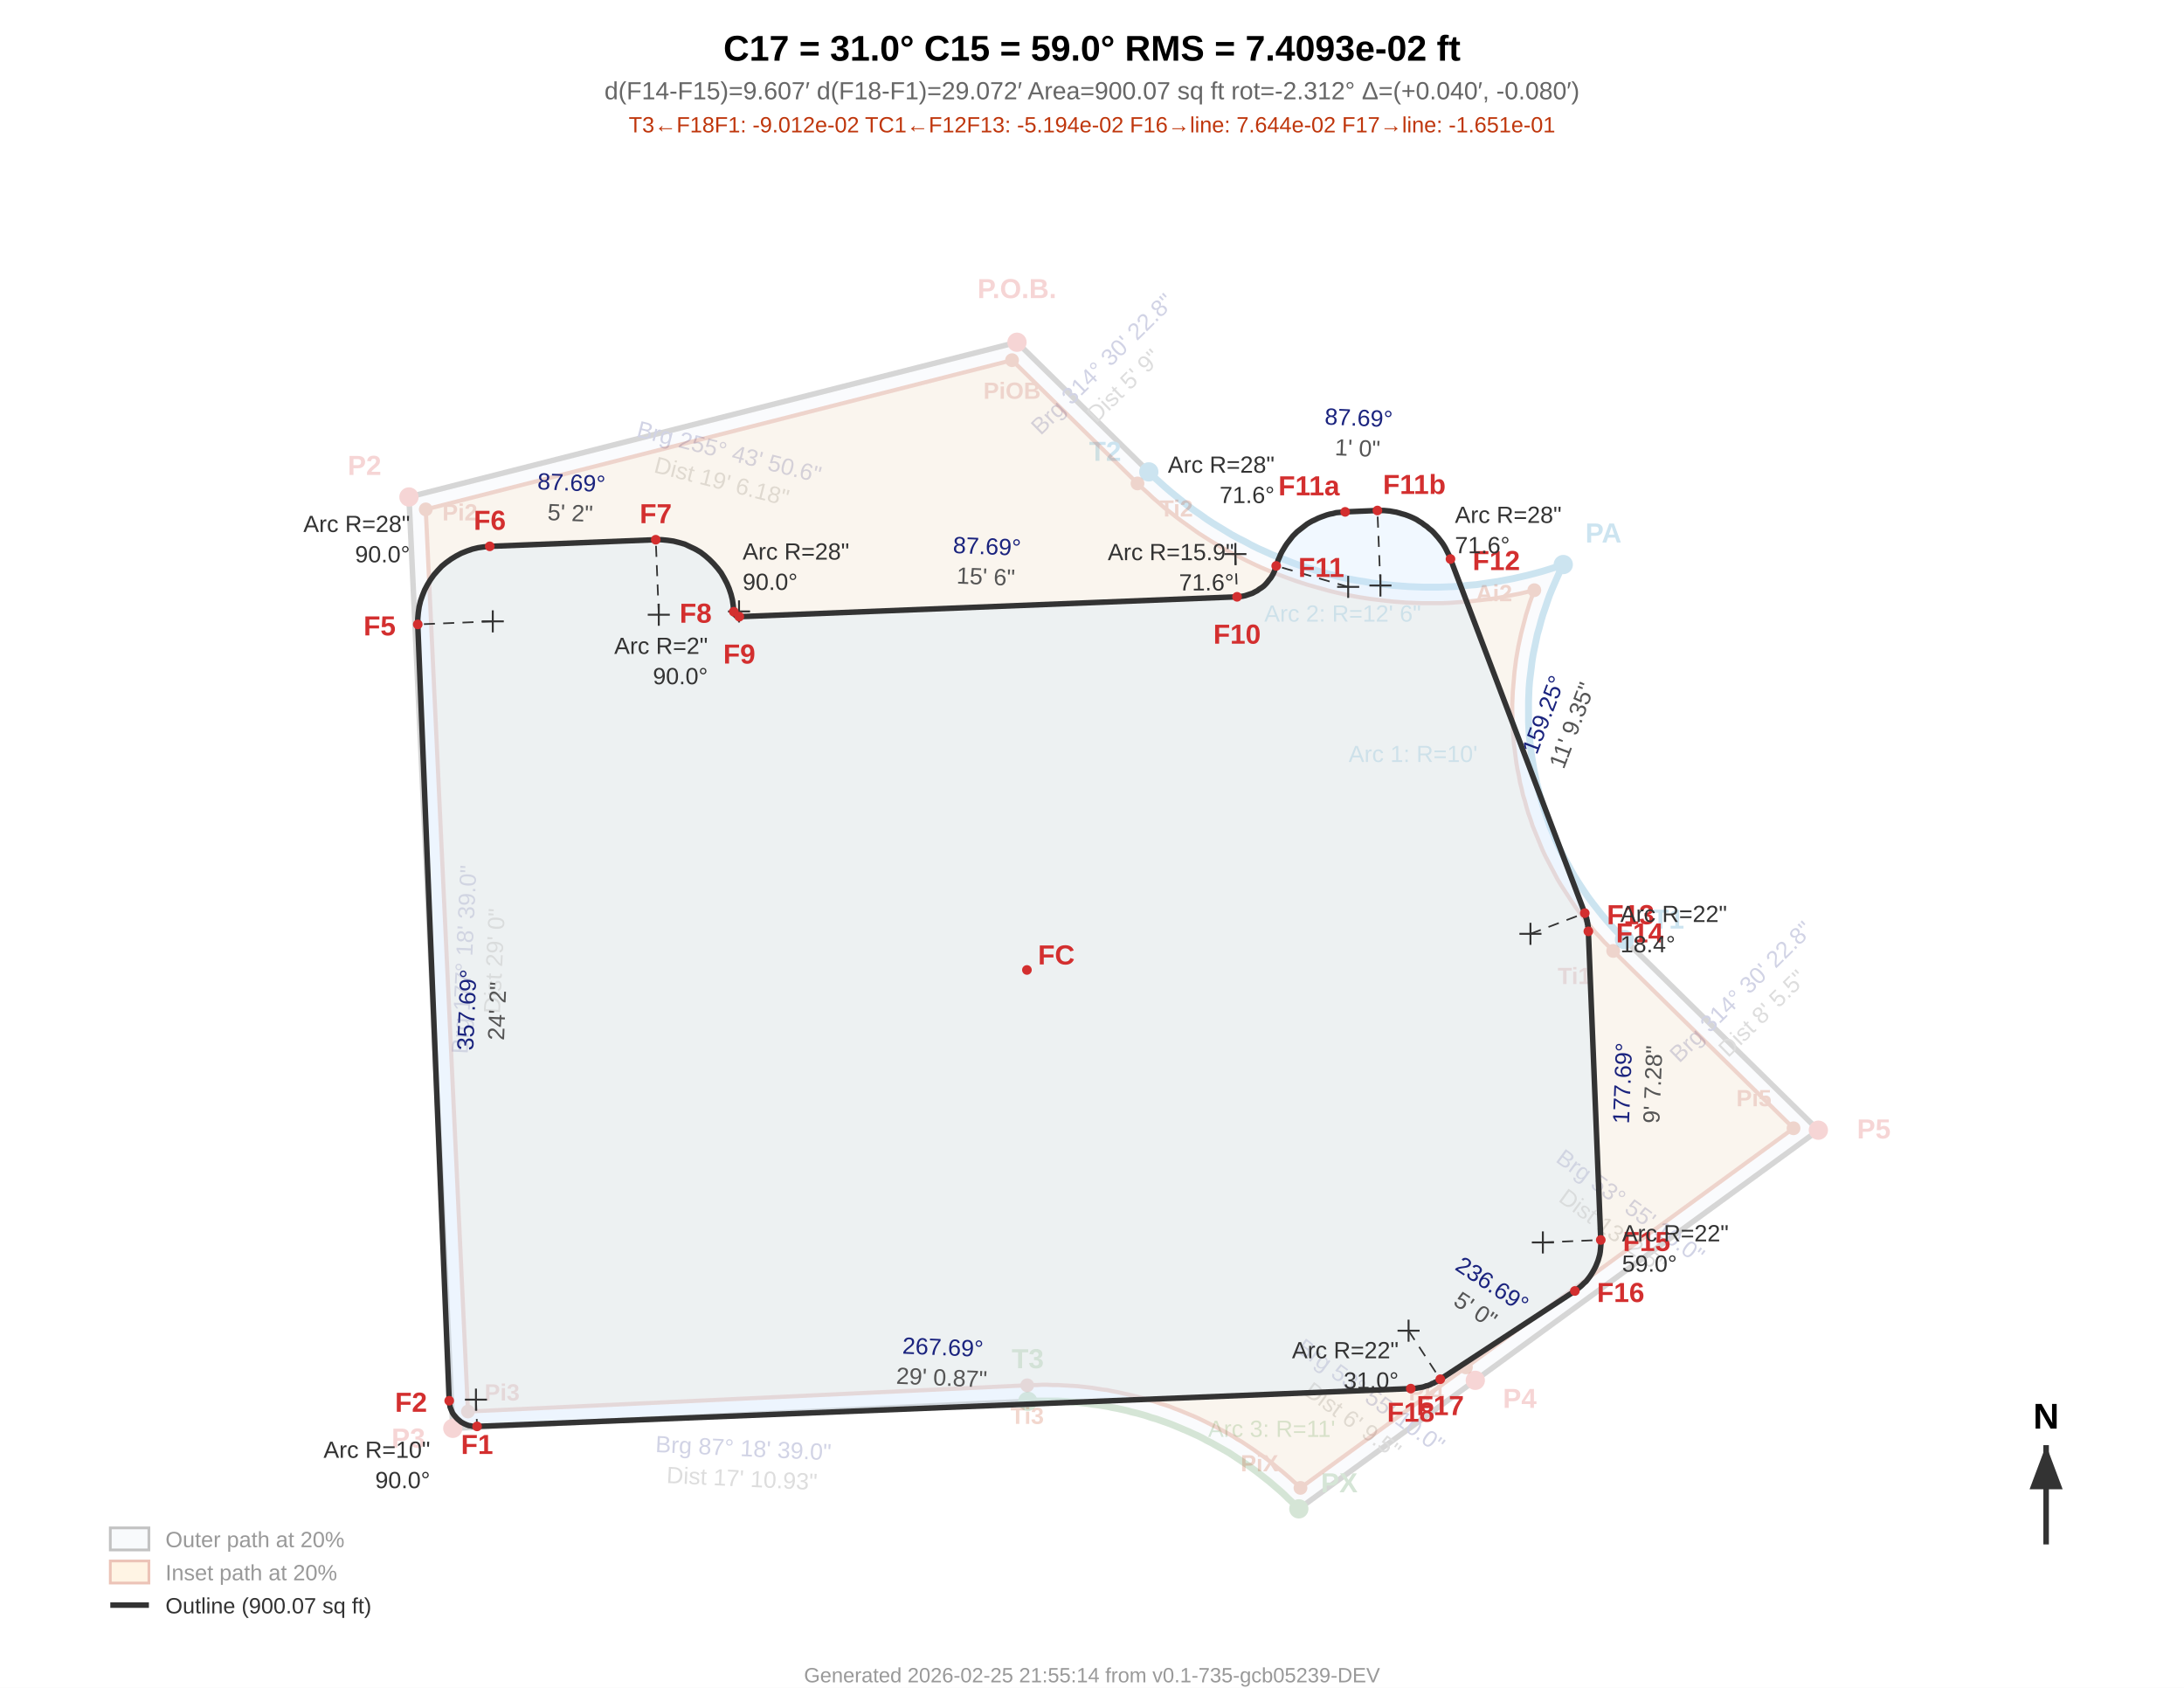
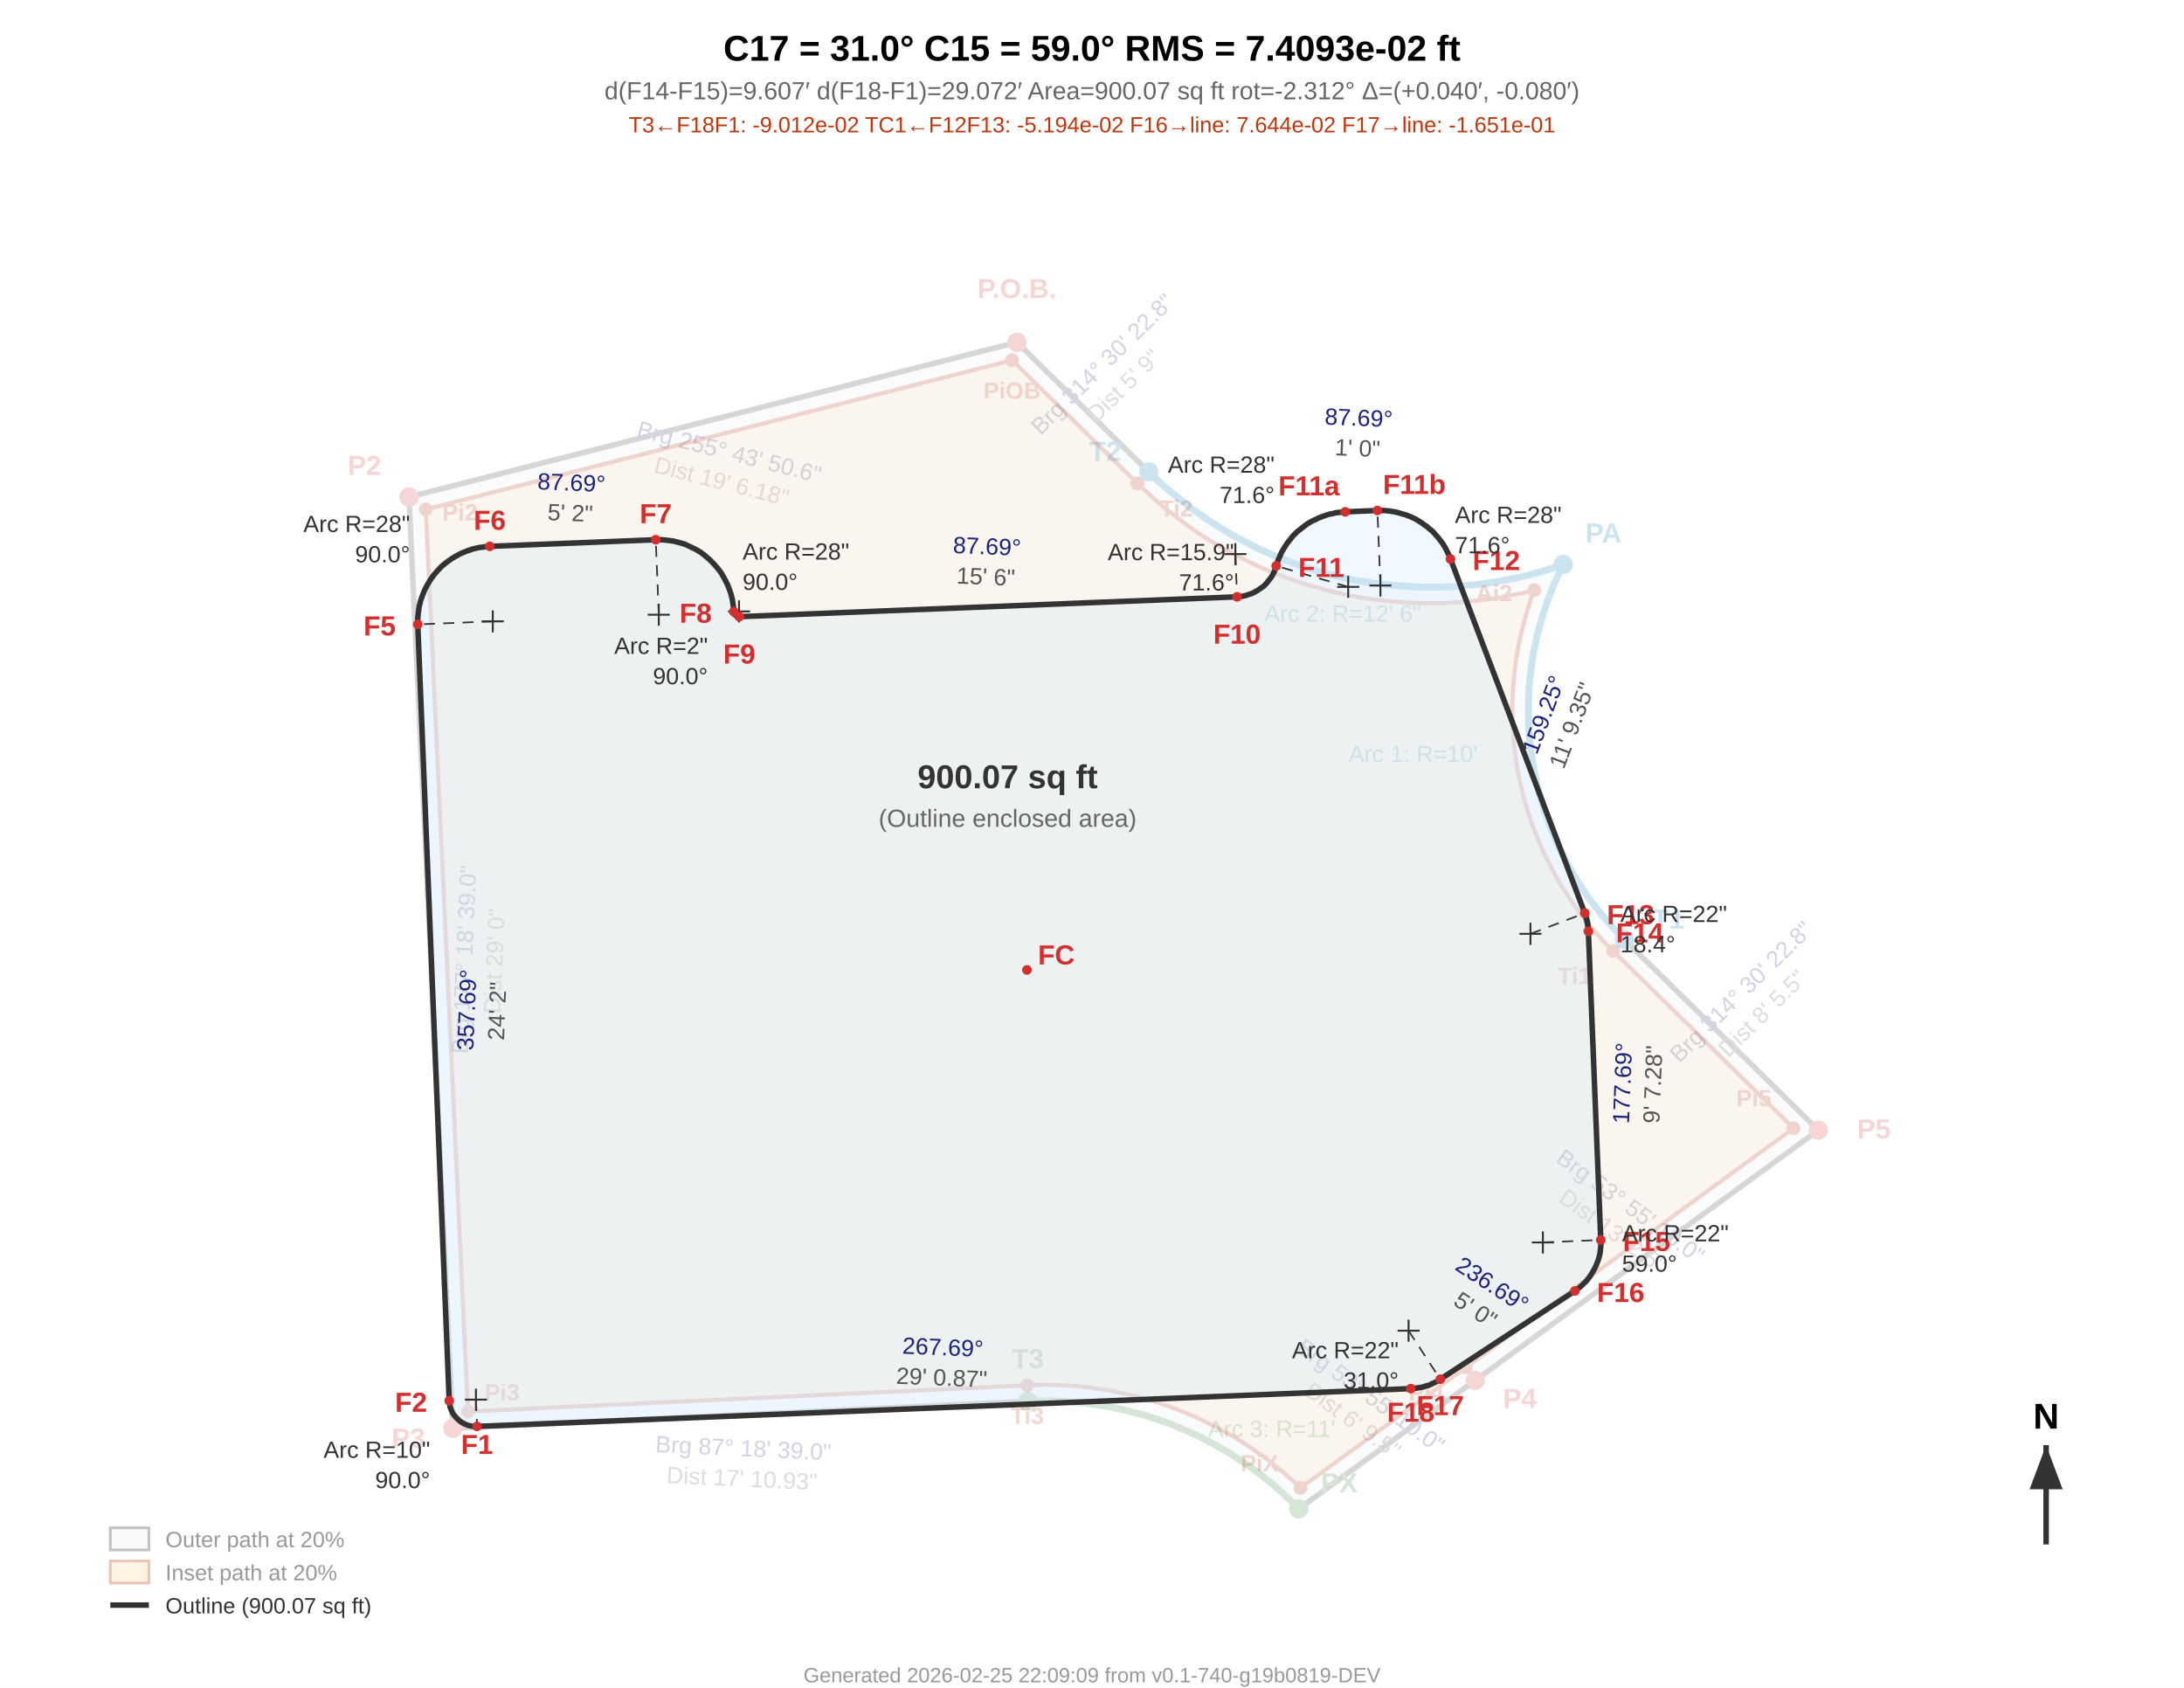
<svg xmlns="http://www.w3.org/2000/svg" width="792" height="612" viewBox="0 0 792 612">
  <rect width="792" height="612" fill="white" />
  <defs>
    <marker id="ah" markerWidth="8" markerHeight="6" refX="8" refY="3" orient="auto">
      <polygon points="0 0, 8 3, 0 6" fill="#333" />
    </marker>
    <clipPath id="page">
      <rect width="792" height="612" />
    </clipPath>
  </defs>
  <text x="396.0" y="22" text-anchor="middle" font-family="Arial" font-size="13" font-weight="bold">C17 = 31.0°   C15 = 59.0°   RMS = 7.4093e-02 ft</text>
  <text x="396.0" y="36" text-anchor="middle" font-family="Arial" font-size="9" fill="#666">d(F14-F15)=9.607′  d(F18-F1)=29.072′  Area=900.07 sq ft  rot=-2.312°  Δ=(+0.040′, -0.080′)</text>
  <text x="396.0" y="48" text-anchor="middle" font-family="Arial" font-size="8" fill="#BF360C">T3←F18F1: -9.012e-02   TC1←F12F13: -5.194e-02   F16→line: 7.644e-02   F17→line: -1.651e-01</text>
  <g opacity="0.2">
    <polygon points="368.8,124.1 148.3,180.2 164.2,517.9 535.0,500.5 659.4,409.8" fill="none" stroke="#bbb" stroke-width="0.8" stroke-dasharray="4,4" />
    <polygon points="368.8,124.1 148.3,180.2 164.2,517.9 372.7,508.1 374.6,508.0 376.4,508.0 378.2,508.0 380.0,508.0 381.8,508.0 383.6,508.0 385.5,508.1 387.3,508.2 389.1,508.4 390.9,508.5 392.7,508.7 394.5,508.9 396.3,509.2 398.1,509.4 399.9,509.7 401.7,510.0 403.5,510.4 405.2,510.7 407.0,511.1 408.8,511.5 410.5,512.0 412.3,512.4 414.1,512.9 415.8,513.4 417.5,514.0 419.3,514.5 421.0,515.1 422.7,515.7 424.4,516.3 426.1,517.0 427.8,517.7 429.4,518.4 431.1,519.1 432.8,519.9 434.4,520.6 436.0,521.4 437.6,522.3 439.2,523.1 440.8,524.0 442.4,524.9 444.0,525.8 445.6,526.7 447.1,527.7 448.6,528.7 450.1,529.7 451.6,530.7 453.1,531.7 454.6,532.8 456.1,533.9 457.5,535.0 458.9,536.1 460.3,537.2 461.7,538.4 463.1,539.6 464.5,540.8 465.8,542.0 467.1,543.3 468.4,544.5 469.7,545.8 471.0,547.1 535.0,500.5 659.4,409.8 589.1,340.7 587.4,338.9 585.7,337.2 584.0,335.3 582.4,333.5 580.8,331.6 579.3,329.7 577.8,327.8 576.3,325.8 574.9,323.8 573.5,321.7 572.2,319.7 570.9,317.6 569.7,315.5 568.5,313.3 567.3,311.2 566.2,309.0 565.1,306.7 564.1,304.5 563.2,302.3 562.2,300.0 561.4,297.7 560.6,295.4 559.8,293.0 559.1,290.7 558.4,288.3 557.8,285.9 557.2,283.6 556.7,281.2 556.2,278.7 555.8,276.3 555.4,273.9 555.1,271.5 554.8,269.0 554.6,266.6 554.4,264.1 554.3,261.7 554.3,259.2 554.3,256.8 554.3,254.3 554.4,251.8 554.5,249.4 554.7,246.9 555.0,244.5 555.3,242.1 555.6,239.6 556.0,237.2 556.5,234.8 557.0,232.4 557.5,230.0 558.2,227.6 558.8,225.3 559.5,222.9 560.3,220.6 561.1,218.2 561.9,215.9 562.8,213.7 563.8,211.4 564.8,209.1 565.8,206.9 566.9,204.7 564.3,205.6 561.8,206.4 559.2,207.2 556.6,207.9 553.9,208.6 551.3,209.2 548.7,209.8 546.0,210.3 543.4,210.8 540.7,211.2 538.0,211.6 535.3,212.0 532.6,212.2 529.9,212.5 527.3,212.7 524.5,212.8 521.8,212.9 519.1,212.9 516.4,212.9 513.7,212.8 511.0,212.7 508.3,212.5 505.6,212.3 502.9,212.0 500.3,211.7 497.6,211.4 494.9,210.9 492.2,210.5 489.6,210.0 486.9,209.4 484.3,208.8 481.7,208.1 479.1,207.4 476.5,206.6 473.9,205.8 471.3,205.0 468.8,204.1 466.3,203.1 463.7,202.1 461.2,201.1 458.8,200.0 456.3,198.9 453.9,197.7 451.5,196.4 449.1,195.2 446.7,193.9 444.4,192.5 442.1,191.1 439.8,189.7 437.5,188.2 435.3,186.6 433.1,185.1 430.9,183.5 428.8,181.8 426.7,180.1 424.6,178.4 422.5,176.6 420.5,174.8 418.5,173.0 416.6,171.1" fill="#e8edf5" stroke="none" />
    <line x1="368.8" y1="124.1" x2="148.3" y2="180.2" stroke="#333" stroke-width="2.0" />
    <line x1="148.3" y1="180.2" x2="164.2" y2="517.9" stroke="#333" stroke-width="2.0" />
    <line x1="164.2" y1="517.9" x2="372.7" y2="508.1" stroke="#333" stroke-width="2.0" />
    <line x1="471.0" y1="547.1" x2="535.0" y2="500.5" stroke="#333" stroke-width="2.0" />
    <line x1="535.0" y1="500.5" x2="659.4" y2="409.8" stroke="#333" stroke-width="2.0" />
    <line x1="659.4" y1="409.8" x2="589.1" y2="340.7" stroke="#333" stroke-width="2.0" />
    <line x1="416.6" y1="171.1" x2="368.8" y2="124.1" stroke="#333" stroke-width="2.0" />
    <polyline points="589.1,340.7 587.4,338.9 585.7,337.2 584.0,335.3 582.4,333.5 580.8,331.6 579.3,329.7 577.8,327.8 576.3,325.8 574.9,323.8 573.5,321.7 572.2,319.7 570.9,317.6 569.7,315.5 568.5,313.3 567.3,311.2 566.2,309.0 565.1,306.7 564.1,304.5 563.2,302.3 562.2,300.0 561.4,297.7 560.6,295.4 559.8,293.0 559.1,290.7 558.4,288.3 557.8,285.9 557.2,283.6 556.7,281.2 556.2,278.7 555.8,276.3 555.4,273.9 555.1,271.5 554.8,269.0 554.6,266.6 554.4,264.1 554.3,261.7 554.3,259.2 554.3,256.8 554.3,254.3 554.4,251.8 554.5,249.4 554.7,246.9 555.0,244.5 555.3,242.1 555.6,239.6 556.0,237.2 556.5,234.8 557.0,232.4 557.5,230.0 558.2,227.6 558.8,225.3 559.5,222.9 560.3,220.6 561.1,218.2 561.9,215.9 562.8,213.7 563.8,211.4 564.8,209.1 565.8,206.9 566.9,204.7" fill="none" stroke="#0077B6" stroke-width="2.5" stroke-linecap="round" />
    <polyline points="566.9,204.7 564.3,205.6 561.8,206.4 559.2,207.2 556.6,207.9 553.9,208.6 551.3,209.2 548.7,209.8 546.0,210.3 543.4,210.8 540.7,211.2 538.0,211.6 535.3,212.0 532.6,212.2 529.9,212.5 527.3,212.7 524.5,212.8 521.8,212.9 519.1,212.9 516.4,212.9 513.7,212.8 511.0,212.7 508.3,212.5 505.6,212.3 502.9,212.0 500.3,211.7 497.6,211.4 494.9,210.9 492.2,210.5 489.6,210.0 486.9,209.4 484.3,208.8 481.7,208.1 479.1,207.4 476.5,206.6 473.9,205.8 471.3,205.0 468.8,204.1 466.3,203.1 463.7,202.1 461.2,201.1 458.8,200.0 456.3,198.9 453.9,197.7 451.5,196.4 449.1,195.2 446.7,193.9 444.4,192.5 442.1,191.1 439.8,189.7 437.5,188.2 435.3,186.6 433.1,185.1 430.9,183.5 428.8,181.8 426.7,180.1 424.6,178.4 422.5,176.6 420.5,174.8 418.5,173.0 416.6,171.1" fill="none" stroke="#0077B6" stroke-width="2.5" stroke-linecap="round" />
    <polyline points="372.7,508.1 374.6,508.0 376.4,508.0 378.2,508.0 380.0,508.0 381.8,508.0 383.6,508.0 385.5,508.1 387.3,508.2 389.1,508.4 390.9,508.5 392.7,508.7 394.5,508.9 396.3,509.2 398.1,509.4 399.9,509.7 401.7,510.0 403.5,510.4 405.2,510.7 407.0,511.1 408.8,511.5 410.5,512.0 412.3,512.4 414.1,512.9 415.8,513.4 417.5,514.0 419.3,514.5 421.0,515.1 422.7,515.7 424.4,516.3 426.1,517.0 427.8,517.7 429.4,518.4 431.1,519.1 432.8,519.9 434.4,520.6 436.0,521.4 437.6,522.3 439.2,523.1 440.8,524.0 442.4,524.9 444.0,525.8 445.6,526.7 447.1,527.7 448.6,528.7 450.1,529.7 451.6,530.7 453.1,531.7 454.6,532.8 456.1,533.9 457.5,535.0 458.9,536.1 460.3,537.2 461.7,538.4 463.1,539.6 464.5,540.8 465.8,542.0 467.1,543.3 468.4,544.5 469.7,545.8 471.0,547.1" fill="none" stroke="#2E7D32" stroke-width="2.5" stroke-linecap="round" />
    <circle cx="368.8" cy="124.1" r="3.5" fill="#d32f2f" />
    <text x="368.8" y="108.1" text-anchor="middle" font-family="Arial" font-size="10" font-weight="bold" fill="#d32f2f">P.O.B.</text>
    <circle cx="148.3" cy="180.2" r="3.5" fill="#d32f2f" />
    <text x="138.3" y="172.2" text-anchor="end" font-family="Arial" font-size="10" font-weight="bold" fill="#d32f2f">P2</text>
    <circle cx="164.2" cy="517.9" r="3.5" fill="#d32f2f" />
    <text x="154.2" y="524.9" text-anchor="end" font-family="Arial" font-size="10" font-weight="bold" fill="#d32f2f">P3</text>
    <circle cx="372.7" cy="508.1" r="3.5" fill="#2E7D32" />
    <text x="372.7" y="496.1" text-anchor="middle" font-family="Arial" font-size="10" font-weight="bold" fill="#2E7D32">T3</text>
    <circle cx="471.0" cy="547.1" r="3.5" fill="#2E7D32" />
    <text x="479.0" y="541.1" text-anchor="start" font-family="Arial" font-size="10" font-weight="bold" fill="#2E7D32">PX</text>
    <circle cx="535.0" cy="500.5" r="3.5" fill="#d32f2f" />
    <text x="545.0" y="510.5" text-anchor="start" font-family="Arial" font-size="10" font-weight="bold" fill="#d32f2f">P4</text>
    <circle cx="659.4" cy="409.8" r="3.5" fill="#d32f2f" />
    <text x="673.4" y="412.8" text-anchor="start" font-family="Arial" font-size="10" font-weight="bold" fill="#d32f2f">P5</text>
    <circle cx="589.1" cy="340.7" r="3.5" fill="#0077B6" />
    <text x="599.1" y="336.7" text-anchor="start" font-family="Arial" font-size="10" font-weight="bold" fill="#0077B6">T1</text>
    <circle cx="566.9" cy="204.7" r="3.5" fill="#0077B6" />
    <text x="574.9" y="196.7" text-anchor="start" font-family="Arial" font-size="10" font-weight="bold" fill="#0077B6">PA</text>
    <circle cx="416.6" cy="171.1" r="3.5" fill="#0077B6" />
    <text x="406.6" y="167.1" text-anchor="end" font-family="Arial" font-size="10" font-weight="bold" fill="#0077B6">T2</text>
    <g transform="translate(263.0,169.6) rotate(14.3)">
      <text x="0" y="-3" text-anchor="middle" font-family="Arial" font-size="8.5" fill="#1a237e">Brg 255° 43' 50.6"</text>
      <text x="0" y="8" text-anchor="middle" font-family="Arial" font-size="8.5" fill="#555">Dist 19' 6.18"</text>
    </g>
    <g transform="translate(174.2,348.2) rotate(-87.3)">
      <text x="0" y="-3" text-anchor="middle" font-family="Arial" font-size="8.5" fill="#1a237e">Brg 177° 18' 39.0"</text>
      <text x="0" y="8" text-anchor="middle" font-family="Arial" font-size="8.5" fill="#555">Dist 29' 0"</text>
    </g>
    <g transform="translate(269.3,531.0) rotate(2.7)">
      <text x="0" y="-3" text-anchor="middle" font-family="Arial" font-size="8.5" fill="#1a237e">Brg 87° 18' 39.0"</text>
      <text x="0" y="8" text-anchor="middle" font-family="Arial" font-size="8.5" fill="#555">Dist 17' 10.93"</text>
    </g>
    <g transform="translate(493.6,510.9) rotate(36.1)">
      <text x="0" y="-3" text-anchor="middle" font-family="Arial" font-size="8.5" fill="#1a237e">Brg 53° 55' 10.0"</text>
      <text x="0" y="8" text-anchor="middle" font-family="Arial" font-size="8.5" fill="#555">Dist 6' 9.5"</text>
    </g>
    <g transform="translate(587.8,442.2) rotate(36.1)">
      <text x="0" y="-3" text-anchor="middle" font-family="Arial" font-size="8.5" fill="#1a237e">Brg 53° 55' 10.0"</text>
      <text x="0" y="8" text-anchor="middle" font-family="Arial" font-size="8.5" fill="#555">Dist 13' 2.5"</text>
    </g>
    <g transform="translate(635.5,363.8) rotate(-44.5)">
      <text x="0" y="-3" text-anchor="middle" font-family="Arial" font-size="8.5" fill="#1a237e">Brg 314° 30' 22.8"</text>
      <text x="0" y="8" text-anchor="middle" font-family="Arial" font-size="8.5" fill="#555">Dist 8' 5.5"</text>
    </g>
    <g transform="translate(403.9,136.2) rotate(-44.5)">
      <text x="0" y="-3" text-anchor="middle" font-family="Arial" font-size="8.5" fill="#1a237e">Brg 314° 30' 22.8"</text>
      <text x="0" y="8" text-anchor="middle" font-family="Arial" font-size="8.5" fill="#555">Dist 5' 9"</text>
    </g>
    <text x="535.8" y="276.3" text-anchor="end" font-family="Arial" font-size="8.5" fill="#0077B6">Arc 1: R=10'</text>
    <text x="486.9" y="225.4" text-anchor="middle" font-family="Arial" font-size="8.5" fill="#0077B6">Arc 2: R=12' 6"</text>
    <text x="438.1" y="521.0" text-anchor="start" font-family="Arial" font-size="8.5" fill="#2E7D32">Arc 3: R=11'</text>
  </g>
  <g opacity="0.2">
    <polygon points="367.0,130.6 154.4,184.7 169.7,511.8 372.5,502.3 374.3,502.2 376.1,502.2 377.9,502.1 379.7,502.1 381.5,502.2 383.4,502.2 385.2,502.3 387.0,502.4 388.8,502.5 390.6,502.6 392.4,502.8 394.2,503.0 396.0,503.2 397.8,503.5 399.6,503.8 401.4,504.0 403.2,504.4 404.9,504.7 406.7,505.1 408.5,505.5 410.3,505.9 412.0,506.3 413.8,506.8 415.5,507.3 417.3,507.8 419.0,508.3 420.7,508.9 422.4,509.4 424.2,510.0 425.9,510.7 427.5,511.3 429.2,512.0 430.9,512.7 432.6,513.4 434.2,514.1 435.9,514.9 437.5,515.7 439.1,516.5 440.8,517.3 442.4,518.2 443.9,519.0 445.5,519.9 447.1,520.8 448.6,521.8 450.2,522.7 451.7,523.7 453.2,524.7 454.7,525.7 456.2,526.8 457.7,527.8 459.2,528.9 460.6,530.0 462.0,531.1 463.4,532.3 464.8,533.4 466.2,534.6 467.6,535.8 468.9,537.0 470.3,538.2 471.6,539.5 531.6,495.8 650.4,409.1 585.0,344.8 583.4,343.2 581.7,341.5 580.1,339.7 578.5,338.0 577.0,336.2 575.5,334.3 574.0,332.5 572.6,330.6 571.2,328.7 569.9,326.8 568.6,324.8 567.3,322.8 566.0,320.8 564.8,318.8 563.7,316.7 562.6,314.6 561.5,312.5 560.4,310.4 559.4,308.3 558.5,306.1 557.6,303.9 556.7,301.7 555.8,299.5 555.1,297.3 554.3,295.1 553.6,292.8 553.0,290.5 552.3,288.3 551.8,286.0 551.2,283.7 550.8,281.3 550.3,279.0 549.9,276.7 549.6,274.4 549.3,272.0 549.0,269.7 548.8,267.3 548.6,265.0 548.5,262.6 548.5,260.2 548.4,257.9 548.4,255.5 548.5,253.2 548.6,250.8 548.8,248.4 549.0,246.1 549.2,243.7 549.5,241.4 549.8,239.0 550.2,236.7 550.6,234.4 551.1,232.1 551.6,229.8 552.2,227.5 552.8,225.2 553.4,222.9 554.1,220.7 554.8,218.4 555.6,216.2 556.4,214.0 553.9,214.6 551.4,215.2 548.8,215.7 546.3,216.2 543.7,216.7 541.2,217.1 538.6,217.4 536.0,217.7 533.4,218.0 530.9,218.2 528.3,218.4 525.7,218.6 523.1,218.7 520.5,218.7 517.9,218.7 515.3,218.7 512.7,218.6 510.1,218.5 507.5,218.3 504.9,218.1 502.3,217.8 499.8,217.5 497.2,217.2 494.6,216.8 492.1,216.4 489.5,215.9 487.0,215.4 484.4,214.8 481.9,214.2 479.4,213.5 476.9,212.8 474.4,212.1 471.9,211.3 469.5,210.5 467.0,209.6 464.6,208.7 462.2,207.8 459.8,206.8 457.4,205.8 455.0,204.7 452.7,203.6 450.3,202.4 448.0,201.2 445.7,200.0 443.5,198.7 441.2,197.4 439.0,196.1 436.8,194.7 434.6,193.3 432.5,191.8 430.4,190.3 428.3,188.8 426.2,187.2 424.2,185.6 422.1,184.0 420.2,182.3 418.2,180.6 416.3,178.8 414.4,177.1 412.5,175.3" fill="rgba(255,152,0,0.3)" stroke="none" />
    <line x1="367.0" y1="130.6" x2="154.4" y2="184.7" stroke="#BF360C" stroke-width="1.5" />
    <line x1="154.4" y1="184.7" x2="169.7" y2="511.8" stroke="#BF360C" stroke-width="1.5" />
    <line x1="169.7" y1="511.8" x2="372.5" y2="502.3" stroke="#BF360C" stroke-width="1.5" />
    <line x1="471.6" y1="539.5" x2="531.6" y2="495.8" stroke="#BF360C" stroke-width="1.5" />
    <line x1="531.6" y1="495.8" x2="650.4" y2="409.1" stroke="#BF360C" stroke-width="1.5" />
    <line x1="650.4" y1="409.1" x2="585.0" y2="344.8" stroke="#BF360C" stroke-width="1.5" />
    <line x1="412.5" y1="175.3" x2="367.0" y2="130.6" stroke="#BF360C" stroke-width="1.5" />
    <polyline points="585.0,344.8 583.4,343.2 581.7,341.5 580.1,339.7 578.5,338.0 577.0,336.2 575.5,334.3 574.0,332.5 572.6,330.6 571.2,328.7 569.9,326.8 568.6,324.8 567.3,322.8 566.0,320.8 564.8,318.8 563.7,316.7 562.6,314.6 561.5,312.5 560.4,310.4 559.4,308.3 558.5,306.1 557.6,303.9 556.7,301.7 555.8,299.5 555.1,297.3 554.3,295.1 553.6,292.8 553.0,290.5 552.3,288.3 551.8,286.0 551.2,283.7 550.8,281.3 550.3,279.0 549.9,276.7 549.6,274.4 549.3,272.0 549.0,269.7 548.8,267.3 548.6,265.0 548.5,262.6 548.5,260.2 548.4,257.9 548.4,255.5 548.5,253.2 548.6,250.8 548.8,248.4 549.0,246.1 549.2,243.7 549.5,241.4 549.8,239.0 550.2,236.7 550.6,234.4 551.1,232.1 551.6,229.8 552.2,227.5 552.8,225.2 553.4,222.9 554.1,220.7 554.8,218.4 555.6,216.2 556.4,214.0" fill="none" stroke="#BF360C" stroke-width="1.5" stroke-linecap="round" />
    <polyline points="556.4,214.0 553.9,214.6 551.4,215.2 548.8,215.7 546.3,216.2 543.7,216.7 541.2,217.1 538.6,217.4 536.0,217.7 533.4,218.0 530.9,218.2 528.3,218.4 525.7,218.6 523.1,218.7 520.5,218.7 517.9,218.7 515.3,218.7 512.7,218.6 510.1,218.5 507.5,218.3 504.9,218.1 502.3,217.8 499.8,217.5 497.2,217.2 494.6,216.8 492.1,216.4 489.5,215.9 487.0,215.4 484.4,214.8 481.9,214.2 479.4,213.5 476.9,212.8 474.4,212.1 471.9,211.3 469.5,210.5 467.0,209.6 464.6,208.7 462.2,207.8 459.8,206.8 457.4,205.8 455.0,204.7 452.7,203.6 450.3,202.4 448.0,201.2 445.7,200.0 443.5,198.7 441.2,197.4 439.0,196.1 436.8,194.7 434.6,193.3 432.5,191.8 430.4,190.3 428.3,188.8 426.2,187.2 424.2,185.6 422.1,184.0 420.2,182.3 418.2,180.6 416.3,178.8 414.4,177.1 412.5,175.3" fill="none" stroke="#BF360C" stroke-width="1.5" stroke-linecap="round" />
    <polyline points="372.5,502.3 374.3,502.2 376.1,502.2 377.9,502.1 379.7,502.1 381.5,502.2 383.4,502.2 385.2,502.3 387.0,502.4 388.8,502.5 390.6,502.6 392.4,502.8 394.2,503.0 396.0,503.2 397.8,503.5 399.6,503.8 401.4,504.0 403.2,504.4 404.9,504.7 406.7,505.1 408.5,505.5 410.3,505.9 412.0,506.3 413.8,506.8 415.5,507.3 417.3,507.8 419.0,508.3 420.7,508.9 422.4,509.4 424.2,510.0 425.9,510.7 427.5,511.3 429.2,512.0 430.9,512.7 432.6,513.4 434.2,514.1 435.9,514.9 437.5,515.7 439.1,516.5 440.8,517.3 442.4,518.2 443.9,519.0 445.5,519.9 447.1,520.8 448.6,521.8 450.2,522.7 451.7,523.7 453.2,524.7 454.7,525.7 456.2,526.8 457.7,527.8 459.2,528.9 460.6,530.0 462.0,531.1 463.4,532.3 464.8,533.4 466.2,534.6 467.6,535.8 468.9,537.0 470.3,538.2 471.6,539.5" fill="none" stroke="#BF360C" stroke-width="1.5" stroke-linecap="round" />
    <circle cx="367.0" cy="130.6" r="2.5" fill="#BF360C" />
    <text x="367.0" y="144.6" text-anchor="middle" font-family="Arial" font-size="8.5" font-weight="bold" fill="#BF360C">PiOB</text>
    <circle cx="154.4" cy="184.7" r="2.5" fill="#BF360C" />
    <text x="160.4" y="188.7" text-anchor="start" font-family="Arial" font-size="8.5" font-weight="bold" fill="#BF360C">Pi2</text>
    <circle cx="169.7" cy="511.8" r="2.5" fill="#BF360C" />
    <text x="175.7" y="507.8" text-anchor="start" font-family="Arial" font-size="8.5" font-weight="bold" fill="#BF360C">Pi3</text>
    <circle cx="372.5" cy="502.3" r="2.5" fill="#BF360C" />
    <text x="372.5" y="516.3" text-anchor="middle" font-family="Arial" font-size="8.5" font-weight="bold" fill="#BF360C">Ti3</text>
    <circle cx="471.6" cy="539.5" r="2.5" fill="#BF360C" />
    <text x="463.6" y="533.5" text-anchor="end" font-family="Arial" font-size="8.5" font-weight="bold" fill="#BF360C">PiX</text>
    <circle cx="531.6" cy="495.8" r="2.5" fill="#BF360C" />
    <text x="523.6" y="507.8" text-anchor="end" font-family="Arial" font-size="8.5" font-weight="bold" fill="#BF360C">Pi4</text>
    <circle cx="650.4" cy="409.1" r="2.5" fill="#BF360C" />
    <text x="642.4" y="401.1" text-anchor="end" font-family="Arial" font-size="8.5" font-weight="bold" fill="#BF360C">Pi5</text>
    <circle cx="585.0" cy="344.8" r="2.5" fill="#BF360C" />
    <text x="577.0" y="356.8" text-anchor="end" font-family="Arial" font-size="8.5" font-weight="bold" fill="#BF360C">Ti1</text>
    <circle cx="556.4" cy="214.0" r="2.5" fill="#BF360C" />
    <text x="548.4" y="218.0" text-anchor="end" font-family="Arial" font-size="8.5" font-weight="bold" fill="#BF360C">Ai2</text>
    <circle cx="412.5" cy="175.3" r="2.5" fill="#BF360C" />
    <text x="420.5" y="187.3" text-anchor="start" font-family="Arial" font-size="8.5" font-weight="bold" fill="#BF360C">Ti2</text>
  </g>
  <polygon points="173.0,517.2 172.2,517.2 171.5,517.2 170.7,517.0 170.0,516.9 169.2,516.6 168.5,516.3 167.9,516.0 167.2,515.6 166.6,515.1 166.0,514.6 165.5,514.1 165.0,513.5 164.5,512.9 164.1,512.3 163.8,511.6 163.5,510.9 163.2,510.1 163.1,509.4 162.9,508.7 162.9,507.9 151.5,226.4 151.5,224.3 151.7,222.1 152.0,220.0 152.5,217.9 153.2,215.9 154.0,213.9 155.0,212.0 156.1,210.2 157.3,208.5 158.7,206.9 160.2,205.3 161.8,204.0 163.6,202.7 165.4,201.6 167.3,200.6 169.3,199.8 171.3,199.1 173.4,198.6 175.5,198.3 177.6,198.1 237.8,195.7 239.9,195.7 242.0,195.9 244.2,196.2 246.2,196.7 248.3,197.3 250.2,198.2 252.1,199.1 254.0,200.2 255.7,201.5 257.3,202.9 258.8,204.4 260.2,206.0 261.5,207.7 262.6,209.6 263.6,211.5 264.4,213.4 265.1,215.5 265.6,217.5 265.9,219.6 266.1,221.8 266.1,221.9 266.1,222.1 266.1,222.2 266.2,222.4 266.2,222.5 266.3,222.6 266.4,222.8 266.5,222.9 266.6,223.0 266.7,223.1 266.8,223.2 266.9,223.3 267.1,223.4 267.2,223.5 267.3,223.5 267.5,223.6 267.6,223.6 267.8,223.6 267.9,223.6 268.1,223.6 448.6,216.4 449.6,216.3 450.5,216.2 451.5,216.0 452.4,215.7 453.3,215.4 454.2,215.1 455.1,214.6 455.9,214.2 456.7,213.6 457.5,213.1 458.3,212.5 459.0,211.8 459.6,211.1 460.2,210.3 460.8,209.6 461.3,208.8 461.8,207.9 462.2,207.0 462.5,206.1 462.8,205.2 463.2,204.1 463.5,203.1 464.0,202.0 464.4,201.0 464.9,200.0 465.5,199.0 466.1,198.0 466.7,197.1 467.4,196.2 468.1,195.3 468.8,194.4 469.6,193.6 470.4,192.8 471.3,192.1 472.2,191.4 473.1,190.7 474.0,190.0 475.0,189.4 475.9,188.9 477.0,188.4 478.0,187.9 479.0,187.5 480.1,187.1 481.2,186.7 482.3,186.4 483.4,186.2 484.5,185.9 485.6,185.8 486.7,185.7 487.8,185.6 499.5,185.1 500.6,185.1 501.8,185.1 502.9,185.2 504.0,185.3 505.1,185.5 506.3,185.7 507.4,186.0 508.4,186.3 509.5,186.6 510.6,187.0 511.6,187.4 512.7,187.9 513.7,188.4 514.6,189.0 515.6,189.6 516.5,190.3 517.4,190.9 518.3,191.7 519.2,192.4 520.0,193.2 520.7,194.0 521.5,194.9 522.2,195.8 522.9,196.7 523.5,197.6 524.1,198.6 524.6,199.6 525.1,200.6 525.6,201.6 526.0,202.7 574.7,331.1 574.7,331.2 574.8,331.3 574.8,331.4 574.8,331.5 574.9,331.6 574.9,331.7 574.9,331.8 575.0,331.9 575.0,332.0 575.0,332.2 575.1,332.3 575.1,332.4 575.1,332.5 575.2,332.6 575.2,332.7 575.2,332.8 575.3,332.9 575.3,333.0 575.3,333.1 575.4,333.2 575.4,333.4 575.4,333.5 575.4,333.6 575.5,333.7 575.5,333.8 575.5,333.9 575.5,334.0 575.6,334.1 575.6,334.2 575.6,334.3 575.6,334.5 575.7,334.6 575.7,334.7 575.7,334.8 575.7,334.9 575.7,335.0 575.8,335.1 575.8,335.2 575.8,335.3 575.8,335.5 575.8,335.6 575.8,335.7 575.9,335.8 575.9,335.9 575.9,336.0 575.9,336.1 575.9,336.2 575.9,336.4 575.9,336.5 576.0,336.6 576.0,336.7 576.0,336.8 576.0,336.9 576.0,337.0 576.0,337.1 576.0,337.3 576.0,337.4 576.0,337.5 576.0,337.6 576.0,337.7 580.5,449.6 580.6,450.7 580.5,451.8 580.4,452.9 580.3,453.9 580.1,455.0 579.8,456.1 579.5,457.1 579.1,458.1 578.7,459.1 578.2,460.1 577.7,461.0 577.1,462.0 576.5,462.9 575.9,463.7 575.2,464.6 574.4,465.3 573.6,466.1 572.8,466.8 571.9,467.5 571.1,468.1 522.3,500.1 521.9,500.4 521.4,500.7 520.9,501.0 520.4,501.2 519.9,501.5 519.3,501.7 518.8,502.0 518.3,502.2 517.8,502.4 517.2,502.5 516.7,502.7 516.1,502.9 515.6,503.0 515.0,503.1 514.4,503.2 513.9,503.3 513.3,503.4 512.8,503.5 512.2,503.5 511.6,503.5" fill="rgba(200,230,255,0.25)" stroke="none" />
  <line x1="162.9" y1="507.9" x2="151.5" y2="226.4" stroke="#333" stroke-width="2.0" />
  <line x1="177.6" y1="198.1" x2="237.8" y2="195.7" stroke="#333" stroke-width="2.0" />
  <line x1="268.1" y1="223.6" x2="448.6" y2="216.4" stroke="#333" stroke-width="2.0" />
  <line x1="487.8" y1="185.6" x2="499.5" y2="185.1" stroke="#333" stroke-width="2.0" />
  <line x1="526.0" y1="202.7" x2="574.7" y2="331.1" stroke="#333" stroke-width="2.0" />
  <line x1="576.0" y1="337.7" x2="580.5" y2="449.6" stroke="#333" stroke-width="2.0" />
  <line x1="571.1" y1="468.1" x2="522.3" y2="500.1" stroke="#333" stroke-width="2.0" />
  <line x1="511.6" y1="503.5" x2="173.0" y2="517.2" stroke="#333" stroke-width="2.0" />
  <polyline points="173.0,517.2 172.2,517.2 171.5,517.2 170.7,517.0 170.0,516.9 169.2,516.6 168.5,516.3 167.9,516.0 167.2,515.6 166.6,515.1 166.0,514.6 165.5,514.1 165.0,513.5 164.5,512.9 164.1,512.3 163.8,511.6 163.5,510.9 163.2,510.1 163.1,509.4 162.9,508.7 162.9,507.9" fill="none" stroke="#333" stroke-width="2.0" stroke-linecap="round" />
  <polyline points="151.5,226.4 151.5,224.3 151.7,222.1 152.0,220.0 152.5,217.9 153.2,215.9 154.0,213.9 155.0,212.0 156.1,210.2 157.3,208.5 158.7,206.9 160.2,205.3 161.8,204.0 163.6,202.7 165.4,201.6 167.3,200.6 169.3,199.8 171.3,199.1 173.4,198.6 175.5,198.3 177.6,198.1" fill="none" stroke="#333" stroke-width="2.0" stroke-linecap="round" />
  <polyline points="237.8,195.7 239.9,195.7 242.0,195.9 244.2,196.2 246.2,196.7 248.3,197.3 250.2,198.2 252.1,199.1 254.0,200.2 255.7,201.5 257.3,202.9 258.8,204.4 260.2,206.0 261.5,207.7 262.6,209.6 263.6,211.5 264.4,213.4 265.1,215.5 265.6,217.5 265.9,219.6 266.1,221.8" fill="none" stroke="#333" stroke-width="2.0" stroke-linecap="round" />
  <polyline points="266.1,221.8 266.1,221.9 266.1,222.1 266.1,222.2 266.2,222.4 266.2,222.5 266.3,222.6 266.4,222.8 266.5,222.9 266.6,223.0 266.7,223.1 266.8,223.2 266.9,223.3 267.1,223.4 267.2,223.5 267.3,223.5 267.5,223.6 267.6,223.6 267.8,223.6 267.9,223.6 268.1,223.6" fill="none" stroke="#333" stroke-width="2.0" stroke-linecap="round" />
  <polyline points="448.6,216.4 449.6,216.3 450.5,216.2 451.5,216.0 452.4,215.7 453.3,215.4 454.2,215.1 455.1,214.6 455.9,214.2 456.7,213.6 457.5,213.1 458.3,212.5 459.0,211.8 459.6,211.1 460.2,210.3 460.8,209.6 461.3,208.8 461.8,207.9 462.2,207.0 462.5,206.1 462.8,205.2" fill="none" stroke="#333" stroke-width="2.0" stroke-linecap="round" />
  <polyline points="462.8,205.2 463.2,204.1 463.5,203.1 464.0,202.0 464.4,201.0 464.9,200.0 465.5,199.0 466.1,198.0 466.7,197.1 467.4,196.2 468.1,195.3 468.8,194.4 469.6,193.6 470.4,192.8 471.3,192.1 472.2,191.4 473.1,190.7 474.0,190.0 475.0,189.4 475.9,188.9 477.0,188.4 478.0,187.9 479.0,187.5 480.1,187.1 481.2,186.7 482.3,186.4 483.4,186.2 484.5,185.9 485.6,185.8 486.7,185.7 487.8,185.6" fill="none" stroke="#333" stroke-width="2.0" stroke-linecap="round" />
  <polyline points="499.5,185.1 500.6,185.1 501.8,185.1 502.9,185.2 504.0,185.3 505.1,185.5 506.3,185.7 507.4,186.0 508.4,186.3 509.5,186.6 510.6,187.0 511.6,187.4 512.7,187.9 513.7,188.4 514.6,189.0 515.6,189.6 516.5,190.3 517.4,190.9 518.3,191.7 519.2,192.4 520.0,193.2 520.7,194.0 521.5,194.9 522.2,195.8 522.9,196.7 523.5,197.6 524.1,198.6 524.6,199.6 525.1,200.6 525.6,201.6 526.0,202.7" fill="none" stroke="#333" stroke-width="2.0" stroke-linecap="round" />
  <polyline points="574.7,331.1 574.7,331.2 574.8,331.3 574.8,331.4 574.8,331.5 574.9,331.6 574.9,331.7 574.9,331.8 575.0,331.9 575.0,332.0 575.0,332.2 575.1,332.3 575.1,332.4 575.1,332.5 575.2,332.6 575.2,332.7 575.2,332.8 575.3,332.9 575.3,333.0 575.3,333.1 575.4,333.2 575.4,333.4 575.4,333.5 575.4,333.6 575.5,333.7 575.5,333.8 575.5,333.9 575.5,334.0 575.6,334.1 575.6,334.2 575.6,334.3 575.6,334.5 575.7,334.6 575.7,334.7 575.7,334.8 575.7,334.9 575.7,335.0 575.8,335.1 575.8,335.2 575.8,335.3 575.8,335.5 575.8,335.6 575.8,335.7 575.9,335.8 575.9,335.9 575.9,336.0 575.9,336.1 575.9,336.2 575.9,336.4 575.9,336.5 576.0,336.6 576.0,336.7 576.0,336.8 576.0,336.9 576.0,337.0 576.0,337.1 576.0,337.3 576.0,337.4 576.0,337.5 576.0,337.6 576.0,337.7" fill="none" stroke="#333" stroke-width="2.0" stroke-linecap="round" />
  <polyline points="580.5,449.6 580.6,450.7 580.5,451.8 580.4,452.9 580.3,453.9 580.1,455.0 579.8,456.1 579.5,457.1 579.1,458.1 578.7,459.1 578.2,460.1 577.7,461.0 577.1,462.0 576.5,462.9 575.9,463.7 575.2,464.6 574.4,465.3 573.6,466.1 572.8,466.8 571.9,467.5 571.1,468.1" fill="none" stroke="#333" stroke-width="2.0" stroke-linecap="round" />
  <polyline points="522.3,500.1 521.9,500.4 521.4,500.7 520.9,501.0 520.4,501.2 519.9,501.5 519.3,501.7 518.8,502.0 518.3,502.2 517.8,502.4 517.2,502.5 516.7,502.7 516.1,502.9 515.6,503.0 515.0,503.1 514.4,503.2 513.9,503.3 513.3,503.4 512.8,503.5 512.2,503.5 511.6,503.5" fill="none" stroke="#333" stroke-width="2.0" stroke-linecap="round" />
  <g clip-path="url(#page)">
    <line x1="172.6" y1="507.5" x2="173.0" y2="517.2" stroke="#333" stroke-width="0.6" stroke-dasharray="4,3" />
    <line x1="168.6" y1="507.5" x2="176.6" y2="507.5" stroke="#333" stroke-width="0.7" />
    <line x1="172.6" y1="503.5" x2="172.6" y2="511.5" stroke="#333" stroke-width="0.7" />
    <line x1="178.7" y1="225.3" x2="151.5" y2="226.4" stroke="#333" stroke-width="0.6" stroke-dasharray="4,3" />
    <line x1="174.7" y1="225.3" x2="182.7" y2="225.3" stroke="#333" stroke-width="0.7" />
    <line x1="178.7" y1="221.3" x2="178.7" y2="229.3" stroke="#333" stroke-width="0.7" />
    <line x1="238.9" y1="222.9" x2="237.8" y2="195.7" stroke="#333" stroke-width="0.6" stroke-dasharray="4,3" />
    <line x1="234.9" y1="222.9" x2="242.9" y2="222.9" stroke="#333" stroke-width="0.7" />
    <line x1="238.9" y1="218.9" x2="238.9" y2="226.9" stroke="#333" stroke-width="0.7" />
    <line x1="268.0" y1="221.7" x2="266.1" y2="221.8" stroke="#333" stroke-width="0.6" stroke-dasharray="4,3" />
    <line x1="264.0" y1="221.7" x2="272.0" y2="221.7" stroke="#333" stroke-width="0.7" />
    <line x1="268.0" y1="217.7" x2="268.0" y2="225.7" stroke="#333" stroke-width="0.7" />
    <line x1="448.0" y1="200.9" x2="448.6" y2="216.4" stroke="#333" stroke-width="0.6" stroke-dasharray="4,3" />
    <line x1="444.0" y1="200.9" x2="452.0" y2="200.9" stroke="#333" stroke-width="0.7" />
    <line x1="448.0" y1="196.9" x2="448.0" y2="204.9" stroke="#333" stroke-width="0.7" />
    <line x1="488.9" y1="212.8" x2="462.8" y2="205.2" stroke="#333" stroke-width="0.6" stroke-dasharray="4,3" />
    <line x1="484.9" y1="212.8" x2="492.9" y2="212.8" stroke="#333" stroke-width="0.7" />
    <line x1="488.9" y1="208.8" x2="488.9" y2="216.8" stroke="#333" stroke-width="0.7" />
    <line x1="500.6" y1="212.3" x2="499.5" y2="185.1" stroke="#333" stroke-width="0.6" stroke-dasharray="4,3" />
    <line x1="496.6" y1="212.3" x2="504.6" y2="212.3" stroke="#333" stroke-width="0.7" />
    <line x1="500.6" y1="208.3" x2="500.6" y2="216.3" stroke="#333" stroke-width="0.7" />
    <line x1="555.0" y1="338.6" x2="574.7" y2="331.1" stroke="#333" stroke-width="0.6" stroke-dasharray="4,3" />
    <line x1="551.0" y1="338.6" x2="559.0" y2="338.6" stroke="#333" stroke-width="0.7" />
    <line x1="555.0" y1="334.6" x2="555.0" y2="342.6" stroke="#333" stroke-width="0.7" />
    <line x1="559.5" y1="450.5" x2="580.5" y2="449.6" stroke="#333" stroke-width="0.6" stroke-dasharray="4,3" />
    <line x1="555.5" y1="450.5" x2="563.5" y2="450.5" stroke="#333" stroke-width="0.7" />
    <line x1="559.5" y1="446.5" x2="559.5" y2="454.5" stroke="#333" stroke-width="0.7" />
    <line x1="510.8" y1="482.5" x2="522.3" y2="500.1" stroke="#333" stroke-width="0.6" stroke-dasharray="4,3" />
    <line x1="506.8" y1="482.5" x2="514.8" y2="482.5" stroke="#333" stroke-width="0.7" />
    <line x1="510.8" y1="478.5" x2="510.8" y2="486.5" stroke="#333" stroke-width="0.7" />
  </g>
  <circle cx="173.0" cy="517.2" r="1.75" fill="#d32f2f" />
  <text x="173.0" y="527.2" text-anchor="middle" font-family="Arial" font-size="10" font-weight="bold" fill="#d32f2f">F1</text>
  <circle cx="162.9" cy="507.9" r="1.75" fill="#d32f2f" />
  <text x="154.9" y="511.9" text-anchor="end" font-family="Arial" font-size="10" font-weight="bold" fill="#d32f2f">F2</text>
  <circle cx="151.5" cy="226.4" r="1.75" fill="#d32f2f" />
  <text x="143.5" y="230.4" text-anchor="end" font-family="Arial" font-size="10" font-weight="bold" fill="#d32f2f">F5</text>
  <circle cx="177.6" cy="198.1" r="1.75" fill="#d32f2f" />
  <text x="177.6" y="192.1" text-anchor="middle" font-family="Arial" font-size="10" font-weight="bold" fill="#d32f2f">F6</text>
  <circle cx="237.8" cy="195.7" r="1.75" fill="#d32f2f" />
  <text x="237.8" y="189.7" text-anchor="middle" font-family="Arial" font-size="10" font-weight="bold" fill="#d32f2f">F7</text>
  <circle cx="266.1" cy="221.8" r="1.75" fill="#d32f2f" />
  <text x="258.1" y="225.8" text-anchor="end" font-family="Arial" font-size="10" font-weight="bold" fill="#d32f2f">F8</text>
  <circle cx="268.1" cy="223.6" r="1.75" fill="#d32f2f" />
  <text x="268.1" y="240.6" text-anchor="middle" font-family="Arial" font-size="10" font-weight="bold" fill="#d32f2f">F9</text>
  <circle cx="448.6" cy="216.4" r="1.75" fill="#d32f2f" />
  <text x="448.6" y="233.4" text-anchor="middle" font-family="Arial" font-size="10" font-weight="bold" fill="#d32f2f">F10</text>
  <circle cx="462.8" cy="205.2" r="1.75" fill="#d32f2f" />
  <text x="470.8" y="209.2" text-anchor="start" font-family="Arial" font-size="10" font-weight="bold" fill="#d32f2f">F11</text>
  <circle cx="487.8" cy="185.6" r="1.75" fill="#d32f2f" />
  <text x="485.8" y="179.6" text-anchor="end" font-family="Arial" font-size="10" font-weight="bold" fill="#d32f2f">F11a</text>
  <circle cx="499.5" cy="185.1" r="1.75" fill="#d32f2f" />
  <text x="501.5" y="179.1" text-anchor="start" font-family="Arial" font-size="10" font-weight="bold" fill="#d32f2f">F11b</text>
  <circle cx="526.0" cy="202.7" r="1.75" fill="#d32f2f" />
  <text x="534.0" y="206.7" text-anchor="start" font-family="Arial" font-size="10" font-weight="bold" fill="#d32f2f">F12</text>
  <circle cx="574.7" cy="331.1" r="1.75" fill="#d32f2f" />
  <text x="582.7" y="335.1" text-anchor="start" font-family="Arial" font-size="10" font-weight="bold" fill="#d32f2f">F13</text>
  <circle cx="576.0" cy="337.7" r="1.75" fill="#d32f2f" />
  <text x="586.0" y="341.7" text-anchor="start" font-family="Arial" font-size="10" font-weight="bold" fill="#d32f2f">F14</text>
  <circle cx="580.5" cy="449.6" r="1.75" fill="#d32f2f" />
  <text x="588.5" y="453.6" text-anchor="start" font-family="Arial" font-size="10" font-weight="bold" fill="#d32f2f">F15</text>
  <circle cx="571.1" cy="468.1" r="1.75" fill="#d32f2f" />
  <text x="579.1" y="472.1" text-anchor="start" font-family="Arial" font-size="10" font-weight="bold" fill="#d32f2f">F16</text>
  <circle cx="522.3" cy="500.1" r="1.75" fill="#d32f2f" />
  <text x="522.3" y="513.1" text-anchor="middle" font-family="Arial" font-size="10" font-weight="bold" fill="#d32f2f">F17</text>
  <circle cx="511.6" cy="503.5" r="1.75" fill="#d32f2f" />
  <text x="511.6" y="515.5" text-anchor="middle" font-family="Arial" font-size="10" font-weight="bold" fill="#d32f2f">F18</text>
  <circle cx="372.4" cy="351.7" r="1.75" fill="#d32f2f" />
  <text x="376.4" y="349.7" text-anchor="start" font-family="Arial" font-size="10" font-weight="bold" fill="#d32f2f">FC</text>
  <g transform="translate(175.2,366.4) rotate(-87.7)">
    <text x="0" y="-3" text-anchor="middle" font-family="Arial" font-size="8.5" fill="#1a237e">357.69°</text>
    <text x="0" y="8" text-anchor="middle" font-family="Arial" font-size="8.5" fill="#555">24' 2"</text>
  </g>
  <g transform="translate(207.0,180.9) rotate(2.3)">
    <text x="0" y="-3" text-anchor="middle" font-family="Arial" font-size="8.5" fill="#1a237e">87.69°</text>
    <text x="0" y="8" text-anchor="middle" font-family="Arial" font-size="8.5" fill="#555">5' 2"</text>
  </g>
  <g transform="translate(357.7,204.0) rotate(2.3)">
    <text x="0" y="-3" text-anchor="middle" font-family="Arial" font-size="8.5" fill="#1a237e">87.69°</text>
    <text x="0" y="8" text-anchor="middle" font-family="Arial" font-size="8.5" fill="#555">15' 6"</text>
  </g>
  <g transform="translate(492.5,157.4) rotate(2.3)">
    <text x="0" y="-3" text-anchor="middle" font-family="Arial" font-size="8.5" fill="#1a237e">87.69°</text>
    <text x="0" y="8" text-anchor="middle" font-family="Arial" font-size="8.5" fill="#555">1' 0"</text>
  </g>
  <g transform="translate(565.3,261.2) rotate(-69.3)">
    <text x="0" y="-3" text-anchor="middle" font-family="Arial" font-size="8.5" fill="#1a237e">159.25°</text>
    <text x="0" y="8" text-anchor="middle" font-family="Arial" font-size="8.5" fill="#555">11' 9.35"</text>
  </g>
  <g transform="translate(594.3,393.0) rotate(-87.7)">
    <text x="0" y="-3" text-anchor="middle" font-family="Arial" font-size="8.5" fill="#1a237e">177.69°</text>
    <text x="0" y="8" text-anchor="middle" font-family="Arial" font-size="8.5" fill="#555">9' 7.28"</text>
  </g>
  <g transform="translate(537.9,470.7) rotate(33.3)">
    <text x="0" y="-3" text-anchor="middle" font-family="Arial" font-size="8.5" fill="#1a237e">236.69°</text>
    <text x="0" y="8" text-anchor="middle" font-family="Arial" font-size="8.5" fill="#555">5' 0"</text>
  </g>
  <g transform="translate(341.7,494.4) rotate(2.3)">
    <text x="0" y="-3" text-anchor="middle" font-family="Arial" font-size="8.5" fill="#1a237e">267.69°</text>
    <text x="0" y="8" text-anchor="middle" font-family="Arial" font-size="8.5" fill="#555">29' 0.87"</text>
  </g>
  <text x="156.0" y="528.6" text-anchor="end" font-family="Arial" font-size="8.5" fill="#333">Arc R=10"</text>
  <text x="156.0" y="539.6" text-anchor="end" font-family="Arial" font-size="8.5" fill="#333">90.0°</text>
  <text x="148.7" y="192.9" text-anchor="end" font-family="Arial" font-size="8.5" fill="#333">Arc R=28"</text>
  <text x="148.7" y="203.9" text-anchor="end" font-family="Arial" font-size="8.5" fill="#333">90.0°</text>
  <text x="269.3" y="202.9" text-anchor="start" font-family="Arial" font-size="8.5" fill="#333">Arc R=28"</text>
  <text x="269.3" y="213.9" text-anchor="start" font-family="Arial" font-size="8.5" fill="#333">90.0°</text>
  <text x="256.7" y="237.1" text-anchor="end" font-family="Arial" font-size="8.5" fill="#333">Arc R=2"</text>
  <text x="256.7" y="248.1" text-anchor="end" font-family="Arial" font-size="8.5" fill="#333">90.0°</text>
  <text x="447.5" y="203.1" text-anchor="end" font-family="Arial" font-size="8.5" fill="#333">Arc R=15.9"</text>
  <text x="447.5" y="214.1" text-anchor="end" font-family="Arial" font-size="8.5" fill="#333">71.6°</text>
  <text x="462.2" y="171.4" text-anchor="end" font-family="Arial" font-size="8.5" fill="#333">Arc R=28"</text>
  <text x="462.2" y="182.4" text-anchor="end" font-family="Arial" font-size="8.5" fill="#333">71.6°</text>
  <text x="527.6" y="189.6" text-anchor="start" font-family="Arial" font-size="8.5" fill="#333">Arc R=28"</text>
  <text x="527.6" y="200.6" text-anchor="start" font-family="Arial" font-size="8.5" fill="#333">71.6°</text>
  <text x="587.6" y="334.3" text-anchor="start" font-family="Arial" font-size="8.5" fill="#333">Arc R=22"</text>
  <text x="587.6" y="345.3" text-anchor="start" font-family="Arial" font-size="8.5" fill="#333">18.4°</text>
  <text x="588.2" y="450.1" text-anchor="start" font-family="Arial" font-size="8.5" fill="#333">Arc R=22"</text>
  <text x="588.2" y="461.1" text-anchor="start" font-family="Arial" font-size="8.5" fill="#333">59.0°</text>
  <text x="507.2" y="492.5" text-anchor="end" font-family="Arial" font-size="8.5" fill="#333">Arc R=22"</text>
  <text x="507.2" y="503.5" text-anchor="end" font-family="Arial" font-size="8.5" fill="#333">31.0°</text>
+   <text x="365.4" y="285.8" text-anchor="middle" font-family="Arial" font-size="12" fill="#333" font-weight="bold">900.07 sq ft</text>
+   <text x="365.4" y="299.8" text-anchor="middle" font-family="Arial" font-size="9" fill="#666">(Outline enclosed area)</text>
  <line x1="742" y1="560" x2="742" y2="524" stroke="#333" stroke-width="2" marker-end="url(#ah)" />
  <text x="742" y="518" text-anchor="middle" font-family="Arial" font-size="13" font-weight="bold">N</text>
  <rect x="40" y="554" width="14" height="8" fill="#e8edf5" stroke="#333" stroke-width="1" opacity="0.3" />
  <text x="60" y="561" font-family="Arial" font-size="8" fill="#999">Outer path at 20%</text>
  <rect x="40" y="566" width="14" height="8" fill="rgba(255,152,0,0.35)" stroke="#BF360C" stroke-width="1" opacity="0.3" />
  <text x="60" y="573" font-family="Arial" font-size="8" fill="#999">Inset path at 20%</text>
  <line x1="40" y1="582" x2="54" y2="582" stroke="#333" stroke-width="2.0" />
  <text x="60" y="585" font-family="Arial" font-size="8" fill="#333">Outline (900.07 sq ft)</text>
-   <text x="396.0" y="610" text-anchor="middle" font-family="Arial" font-size="7.5" fill="#999">Generated 2026-02-25 21:55:14 from v0.1-735-gcb05239-DEV</text>
+   <text x="396.0" y="610" text-anchor="middle" font-family="Arial" font-size="7.5" fill="#999">Generated 2026-02-25 22:09:09 from v0.1-740-g19b0819-DEV</text>
</svg>
